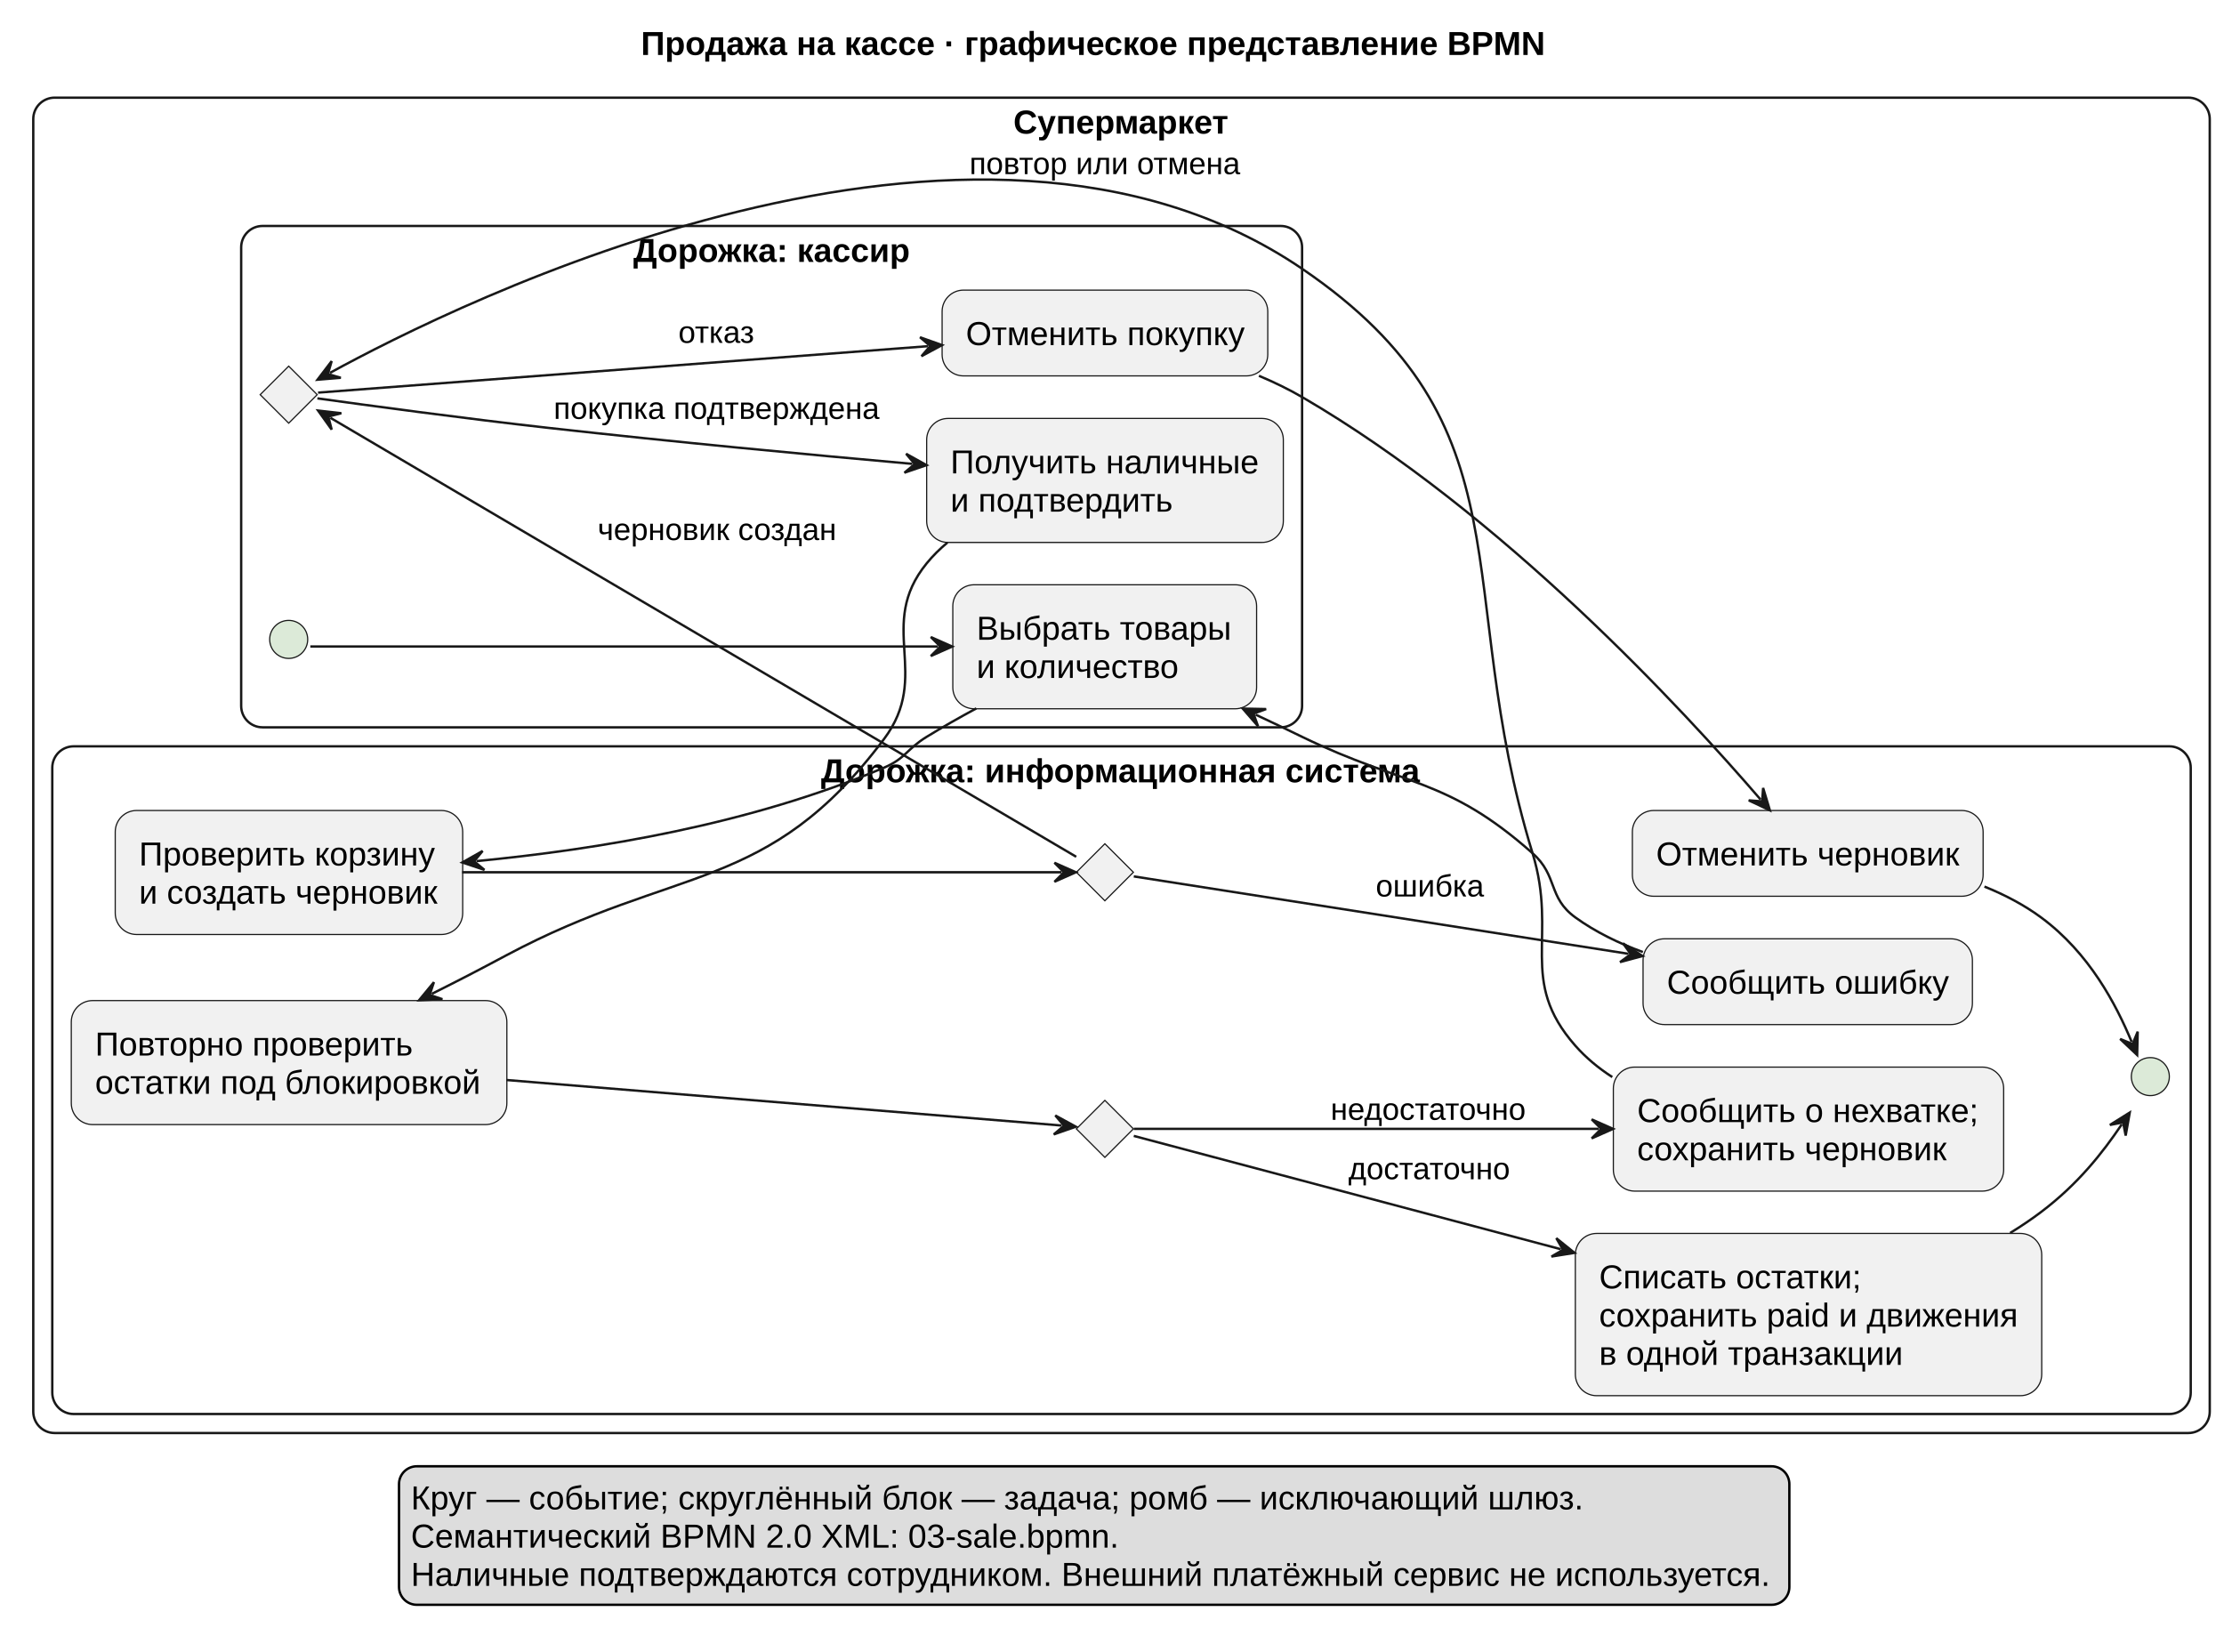
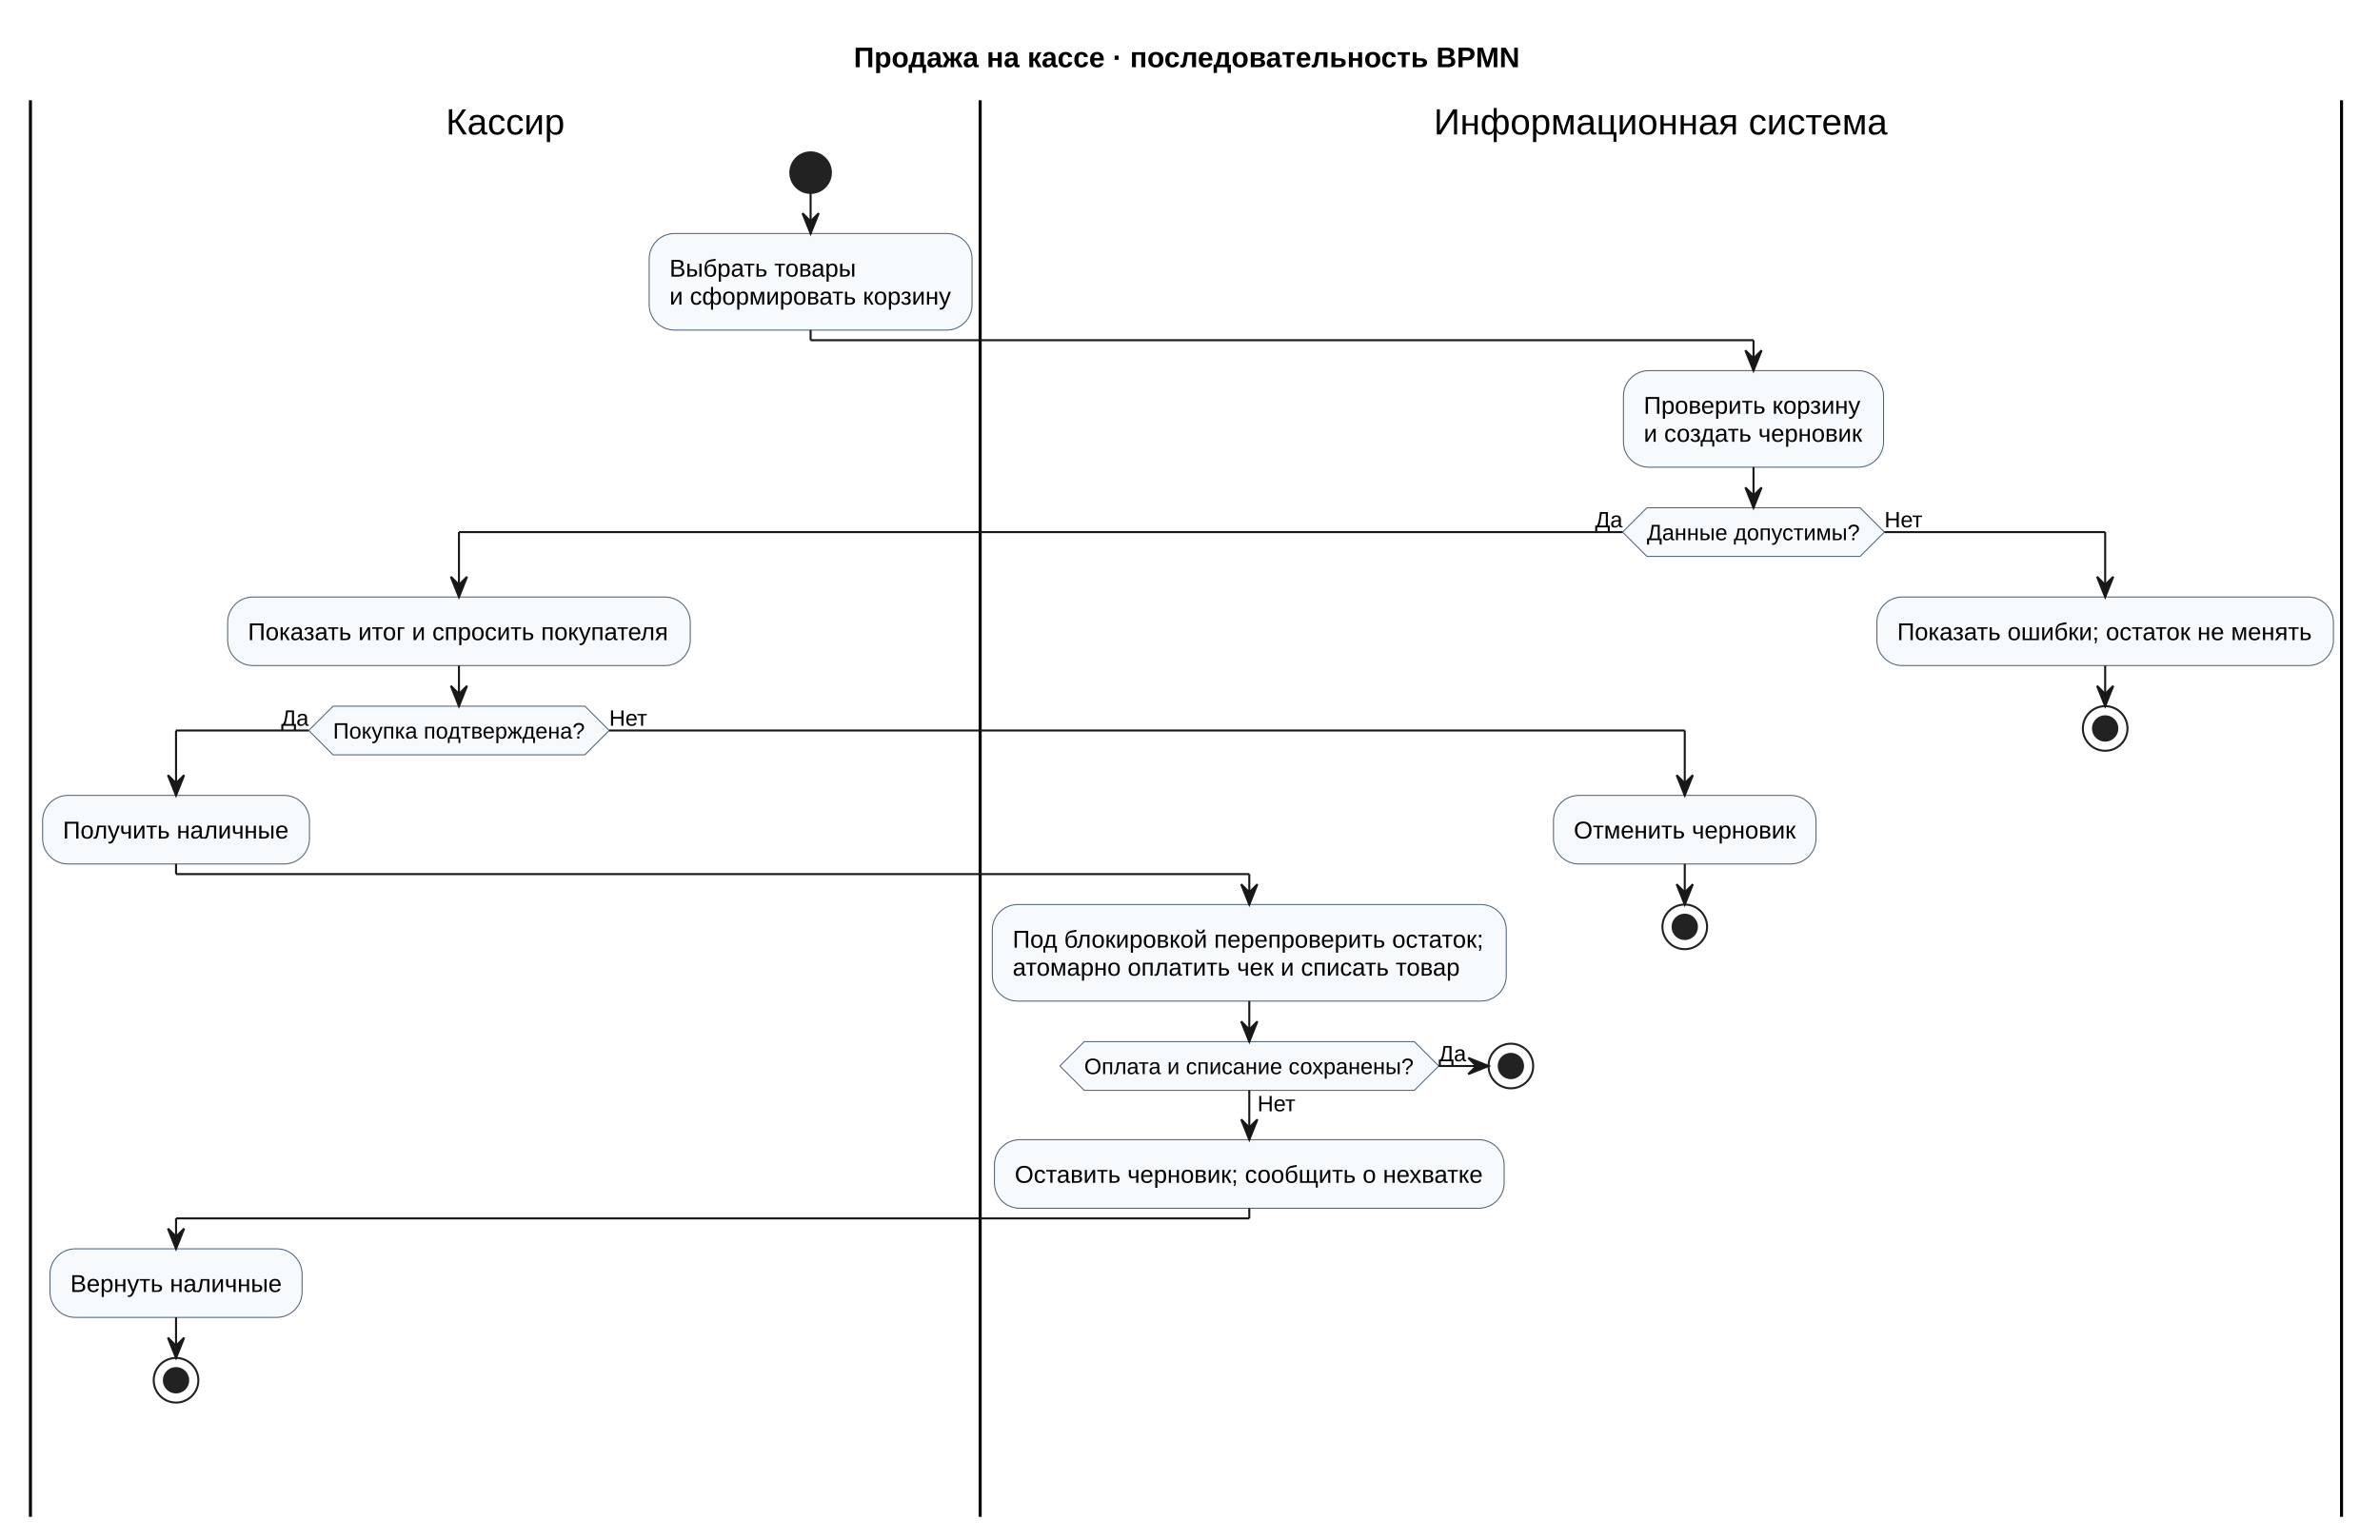
- <svg xmlns="http://www.w3.org/2000/svg" contentStyleType="text/css" data-diagram-type="CLASS" height="695px" preserveAspectRatio="none" style="width:936px;height:695px;background:#FFFFFF;" version="1.1" viewBox="0 0 936 695" width="936px" zoomAndPan="magnify">
+ <svg xmlns="http://www.w3.org/2000/svg" contentStyleType="text/css" data-diagram-type="ACTIVITY" height="759px" preserveAspectRatio="none" style="width:1173px;height:759px;background:#FFFFFF;" version="1.1" viewBox="0 0 1173 759" width="1173px" zoomAndPan="magnify">
  <defs />
  <g>
-     <g class="title" data-source-line="7">
-       <text fill="#000000" font-family="Arial" font-size="14" font-weight="bold" lengthAdjust="spacing" textLength="381.479" x="269.76" y="23.132">Продажа на кассе · графическое представление BPMN</text>
+     <g class="title" data-source-line="1">
+       <text fill="#000000" font-family="Arial" font-size="14" font-weight="bold" lengthAdjust="spacing" textLength="328.979" x="420.785" y="33.132">Продажа на кассе · последовательность BPMN</text>
    </g>
-     <g class="cluster" data-qualified-name="..........." data-source-line="8" id="ent0002">
-       <rect fill="none" height="562" rx="9" ry="9" style="stroke:#181818;stroke-width:1;" width="916" x="14" y="41.099" />
-       <text fill="#000000" font-family="Arial" font-size="14" font-weight="bold" lengthAdjust="spacing" textLength="91.034" x="426.483" y="56.23">Супермаркет</text>
-     </g>
-     <g class="cluster" data-qualified-name=".................... ......" data-source-line="9" id="ent0003">
-       <rect fill="none" height="211" rx="9" ry="9" style="stroke:#181818;stroke-width:1;" width="446.5" x="101.5" y="95.099" />
-       <text fill="#000000" font-family="Arial" font-size="14" font-weight="bold" lengthAdjust="spacing" textLength="116.423" x="266.539" y="110.231">Дорожка: кассир</text>
-     </g>
-     <g class="cluster" data-qualified-name=".................... .............. ......." data-source-line="16" id="ent0009">
-       <rect fill="none" height="281" rx="9" ry="9" style="stroke:#181818;stroke-width:1;" width="900" x="22" y="314.099" />
-       <text fill="#000000" font-family="Arial" font-size="14" font-weight="bold" lengthAdjust="spacing" textLength="252.943" x="345.528" y="329.231">Дорожка: информационная система</text>
-     </g>
-     <g class="entity" data-qualified-name=".................... .......Start" data-source-line="10" id="ent0004">
-       <ellipse cx="121.5" cy="269.099" fill="#DCEAD8" rx="8" ry="8" style="stroke:#181818;stroke-width:0.5;" />
-     </g>
-     <g class="entity" data-qualified-name=".................... .......Cart" data-source-line="11" id="ent0005">
-       <rect fill="#F1F1F1" height="52.197" rx="9" ry="9" style="stroke:#181818;stroke-width:0.5;" width="127.857" x="401" y="246.099" />
-       <text fill="#000000" font-family="Arial" font-size="14" lengthAdjust="spacing" textLength="107.857" x="411" y="269.231">Выбрать товары</text>
-       <text fill="#000000" font-family="Arial" font-size="14" lengthAdjust="spacing" textLength="85.326" x="411" y="285.329">и количество</text>
-     </g>
-     <g class="entity" data-qualified-name=".................... .......Cash" data-source-line="12" id="ent0006">
-       <rect fill="#F1F1F1" height="52.197" rx="9" ry="9" style="stroke:#181818;stroke-width:0.5;" width="150.108" x="390" y="176.099" />
-       <text fill="#000000" font-family="Arial" font-size="14" lengthAdjust="spacing" textLength="130.108" x="400" y="199.231">Получить наличные</text>
-       <text fill="#000000" font-family="Arial" font-size="14" lengthAdjust="spacing" textLength="94.363" x="400" y="215.329">и подтвердить</text>
-     </g>
-     <g class="entity" data-qualified-name=".................... .......Decision" id="ent0007">
-       <polygon fill="#F1F1F1" points="121.5,154.099,133.5,166.099,121.5,178.099,109.5,166.099,121.5,154.099" style="stroke:#181818;stroke-width:0.5;" />
-     </g>
-     <g class="entity" data-qualified-name=".................... .......Abort" data-source-line="14" id="ent0008">
-       <rect fill="#F1F1F1" height="36.099" rx="9" ry="9" style="stroke:#181818;stroke-width:0.5;" width="137.059" x="396.5" y="122.099" />
-       <text fill="#000000" font-family="Arial" font-size="14" lengthAdjust="spacing" textLength="117.059" x="406.5" y="145.231">Отменить покупку</text>
-     </g>
-     <g class="entity" data-qualified-name=".................... .............. ........Draft" data-source-line="17" id="ent0010">
-       <rect fill="#F1F1F1" height="52.197" rx="9" ry="9" style="stroke:#181818;stroke-width:0.5;" width="146.232" x="48.5" y="341.099" />
-       <text fill="#000000" font-family="Arial" font-size="14" lengthAdjust="spacing" textLength="124.728" x="58.5" y="364.231">Проверить корзину</text>
-       <text fill="#000000" font-family="Arial" font-size="14" lengthAdjust="spacing" textLength="126.232" x="58.5" y="380.329">и создать черновик</text>
-     </g>
-     <g class="entity" data-qualified-name=".................... .............. ........Valid" id="ent0011">
-       <polygon fill="#F1F1F1" points="465,355.099,477,367.099,465,379.099,453,367.099,465,355.099" style="stroke:#181818;stroke-width:0.5;" />
-     </g>
-     <g class="entity" data-qualified-name=".................... .............. ........Error" data-source-line="19" id="ent0012">
-       <rect fill="#F1F1F1" height="36.099" rx="9" ry="9" style="stroke:#181818;stroke-width:0.5;" width="138.617" x="691.5" y="395.099" />
-       <text fill="#000000" font-family="Arial" font-size="14" lengthAdjust="spacing" textLength="118.617" x="701.5" y="418.231">Сообщить ошибку</text>
-     </g>
-     <g class="entity" data-qualified-name=".................... .............. ........Check" data-source-line="20" id="ent0013">
-       <rect fill="#F1F1F1" height="52.197" rx="9" ry="9" style="stroke:#181818;stroke-width:0.5;" width="183.317" x="30" y="421.099" />
-       <text fill="#000000" font-family="Arial" font-size="14" lengthAdjust="spacing" textLength="134.367" x="40" y="444.231">Повторно проверить</text>
-       <text fill="#000000" font-family="Arial" font-size="14" lengthAdjust="spacing" textLength="163.317" x="40" y="460.329">остатки под блокировкой</text>
-     </g>
-     <g class="entity" data-qualified-name=".................... .............. ........Available" id="ent0014">
-       <polygon fill="#F1F1F1" points="465,463.099,477,475.099,465,487.099,453,475.099,465,463.099" style="stroke:#181818;stroke-width:0.5;" />
-     </g>
-     <g class="entity" data-qualified-name=".................... .............. ........StockError" data-source-line="22" id="ent0015">
-       <rect fill="#F1F1F1" height="52.197" rx="9" ry="9" style="stroke:#181818;stroke-width:0.5;" width="164.266" x="679" y="449.099" />
-       <text fill="#000000" font-family="Arial" font-size="14" lengthAdjust="spacing" textLength="144.266" x="689" y="472.231">Сообщить о нехватке;</text>
-       <text fill="#000000" font-family="Arial" font-size="14" lengthAdjust="spacing" textLength="130.273" x="689" y="488.329">сохранить черновик</text>
-     </g>
-     <g class="entity" data-qualified-name=".................... .............. ........Cancel" data-source-line="23" id="ent0016">
-       <rect fill="#F1F1F1" height="36.099" rx="9" ry="9" style="stroke:#181818;stroke-width:0.5;" width="147.627" x="687" y="341.099" />
-       <text fill="#000000" font-family="Arial" font-size="14" lengthAdjust="spacing" textLength="127.627" x="697" y="364.231">Отменить черновик</text>
-     </g>
-     <g class="entity" data-qualified-name=".................... .............. ........Commit" data-source-line="24" id="ent0017">
-       <rect fill="#F1F1F1" height="68.296" rx="9" ry="9" style="stroke:#181818;stroke-width:0.5;" width="196.285" x="663" y="519.099" />
-       <text fill="#000000" font-family="Arial" font-size="14" lengthAdjust="spacing" textLength="111.125" x="673" y="542.231">Списать остатки;</text>
-       <text fill="#000000" font-family="Arial" font-size="14" lengthAdjust="spacing" textLength="176.285" x="673" y="558.329">сохранить paid и движения</text>
-       <text fill="#000000" font-family="Arial" font-size="14" lengthAdjust="spacing" textLength="128.215" x="673" y="574.428">в одной транзакции</text>
-     </g>
-     <g class="entity" data-qualified-name=".................... .............. ........End" data-source-line="25" id="ent0018">
-       <ellipse cx="905" cy="453.099" fill="#DCEAD8" rx="8" ry="8" style="stroke:#181818;stroke-width:0.5;" />
-     </g>
-     <g class="link" data-entity-1="ent0004" data-entity-2="ent0005" data-link-type="dependency" id="lnk19">
-       <polygon fill="#181818" points="400.749,272.099,391.749,268.099,395.749,272.099,391.749,276.099,400.749,272.099" style="stroke:#181818;stroke-width:1;" />
-       <path d="M130.605,272.099 C166.664,272.099 308.527,272.099 394.749,272.099" fill="none" style="stroke:#181818;stroke-width:1;" />
-     </g>
-     <g class="link" data-entity-1="ent0005" data-entity-2="ent0010" data-link-type="dependency" id="lnk20">
-       <polygon fill="#181818" points="194.549,362.981,203.892,366.096,199.526,362.5,203.122,358.133,194.549,362.981" style="stroke:#181818;stroke-width:1;" />
-       <path d="M410.908,298.126 C403.785,301.976 396.649,306.023 390,310.099 C381.587,315.256 381.089,319.256 372,323.099 C315.182,347.122 251.707,357.452 200.521,362.404" fill="none" style="stroke:#181818;stroke-width:1;" />
-     </g>
-     <g class="link" data-entity-1="ent0010" data-entity-2="ent0011" data-link-type="dependency" id="lnk21">
-       <polygon fill="#181818" points="452.784,367.099,443.784,363.099,447.784,367.099,443.784,371.099,452.784,367.099" style="stroke:#181818;stroke-width:1;" />
-       <path d="M194.506,367.099 C279.239,367.099 407.4,367.099 446.784,367.099" fill="none" style="stroke:#181818;stroke-width:1;" />
-     </g>
-     <g class="link" data-entity-1="ent0011" data-entity-2="ent0012" data-link-type="dependency" id="lnk22">
-       <polygon fill="#181818" points="691.314,402.352,683.04,397.009,686.374,401.579,681.803,404.913,691.314,402.352" style="stroke:#181818;stroke-width:1;" />
-       <path d="M477.166,368.846 C511.779,374.261 613.341,390.152 685.386,401.424" fill="none" style="stroke:#181818;stroke-width:1;" />
-       <text fill="#000000" font-family="Arial" font-size="13" lengthAdjust="spacing" textLength="45.284" x="579" y="377.293">ошибка</text>
-     </g>
-     <g class="link" data-entity-1="ent0012" data-entity-2="ent0005" data-link-type="dependency" id="lnk23">
-       <polygon fill="#181818" points="523.022,298.221,529.475,305.662,527.55,300.343,532.869,298.418,523.022,298.221" style="stroke:#181818;stroke-width:1;" />
-       <path d="M691.422,400.676 C681.332,397.006 671.492,392.253 663,386.099 C651.322,377.635 655.792,368.666 645,359.099 C608.857,327.06 591.473,331.145 548,310.099 C539.95,306.202 536.853,304.702 528.455,300.767" fill="none" style="stroke:#181818;stroke-width:1;" />
-     </g>
-     <g class="link" data-entity-1="ent0011" data-entity-2="ent0007" data-link-type="dependency" id="lnk24">
-       <polygon fill="#181818" points="133.862,172.786,139.59,180.799,138.171,175.322,143.648,173.904,133.862,172.786" style="stroke:#181818;stroke-width:1;" />
-       <path d="M452.94,360.589 C401.499,330.312 191.113,206.483 139.033,175.83" fill="none" style="stroke:#181818;stroke-width:1;" />
-       <text fill="#000000" font-family="Arial" font-size="13" lengthAdjust="spacing" textLength="100.794" x="251.5" y="227.292">черновик создан</text>
-     </g>
-     <g class="link" data-entity-1="ent0007" data-entity-2="ent0006" data-link-type="dependency" id="lnk25">
-       <polygon fill="#181818" points="389.954,195.758,381.345,190.975,384.974,195.314,380.634,198.943,389.954,195.758" style="stroke:#181818;stroke-width:1;" />
-       <path d="M133.575,167.655 C153.188,170.382 195.325,176.114 231,180.099 C284.1,186.03 338.151,191.139 383.978,195.225" fill="none" style="stroke:#181818;stroke-width:1;" />
-       <text fill="#000000" font-family="Arial" font-size="13" lengthAdjust="spacing" textLength="137.122" x="233" y="176.292">покупка подтверждена</text>
-     </g>
-     <g class="link" data-entity-1="ent0007" data-entity-2="ent0008" data-link-type="dependency" id="lnk26">
-       <polygon fill="#181818" points="396.48,145.239,387.202,141.934,391.494,145.619,387.809,149.911,396.48,145.239" style="stroke:#181818;stroke-width:1;" />
-       <path d="M133.862,165.234 C174.137,162.167 306.196,152.113 390.497,145.695" fill="none" style="stroke:#181818;stroke-width:1;" />
-       <text fill="#000000" font-family="Arial" font-size="13" lengthAdjust="spacing" textLength="32.062" x="285.5" y="144.292">отказ</text>
-     </g>
-     <g class="link" data-entity-1="ent0008" data-entity-2="ent0016" data-link-type="dependency" id="lnk27">
-       <polygon fill="#181818" points="744.882,341.045,742.038,331.615,741.618,337.257,735.977,336.837,744.882,341.045" style="stroke:#181818;stroke-width:1;" />
-       <path d="M529.839,158.156 C536.137,160.808 542.3,163.782 548,167.099 C632.55,216.299 708.598,298.93 740.965,336.499" fill="none" style="stroke:#181818;stroke-width:1;" />
-     </g>
-     <g class="link" data-entity-1="ent0006" data-entity-2="ent0013" data-link-type="dependency" id="lnk28">
-       <polygon fill="#181818" points="176.362,420.961,186.2,420.514,180.834,418.725,182.623,413.359,176.362,420.961" style="stroke:#181818;stroke-width:1;" />
-       <path d="M398.775,228.317 C395.567,230.984 392.604,233.904 390,237.099 C368.617,263.337 392.344,284.047 372,311.099 C323.063,376.173 284.817,363.734 213,402.099 C201.237,408.382 193.849,412.218 181.728,418.278" fill="none" style="stroke:#181818;stroke-width:1;" />
-     </g>
-     <g class="link" data-entity-1="ent0013" data-entity-2="ent0014" data-link-type="dependency" id="lnk29">
-       <polygon fill="#181818" points="452.786,474.179,444.143,469.457,447.803,473.771,443.49,477.43,452.786,474.179" style="stroke:#181818;stroke-width:1;" />
-       <path d="M213.119,454.529 C297.692,461.463 410.203,470.688 446.807,473.689" fill="none" style="stroke:#181818;stroke-width:1;" />
-     </g>
-     <g class="link" data-entity-1="ent0014" data-entity-2="ent0017" data-link-type="dependency" id="lnk30">
-       <polygon fill="#181818" points="662.667,527.276,654.994,521.101,657.834,525.993,652.942,528.834,662.667,527.276" style="stroke:#181818;stroke-width:1;" />
-       <path d="M477.166,478.061 C507.426,486.089 587.587,507.356 656.867,525.737" fill="none" style="stroke:#181818;stroke-width:1;" />
-       <text fill="#000000" font-family="Arial" font-size="13" lengthAdjust="spacing" textLength="68.866" x="567.5" y="496.293">достаточно</text>
-     </g>
-     <g class="link" data-entity-1="ent0014" data-entity-2="ent0015" data-link-type="dependency" id="lnk31">
-       <polygon fill="#181818" points="678.882,475.099,669.882,471.099,673.882,475.099,669.882,479.099,678.882,475.099" style="stroke:#181818;stroke-width:1;" />
-       <path d="M477.166,475.099 C509.839,475.099 601.446,475.099 672.882,475.099" fill="none" style="stroke:#181818;stroke-width:1;" />
-       <text fill="#000000" font-family="Arial" font-size="13" lengthAdjust="spacing" textLength="83.275" x="560" y="471.293">недостаточно</text>
-     </g>
-     <g class="link" data-entity-1="ent0015" data-entity-2="ent0007" data-link-type="dependency" id="lnk32">
-       <polygon fill="#181818" points="133.616,159.81,143.431,158.991,138,157.406,139.585,151.976,133.616,159.81" style="stroke:#181818;stroke-width:1;" />
-       <path d="M678.554,453.295 C672.791,449.568 667.494,445.206 663,440.099 C638.639,412.412 655.797,394.361 645,359.099 C610.591,246.723 645.157,179.226 548,113.099 C409.534,18.855 191.038,128.331 138.877,156.925" fill="none" style="stroke:#181818;stroke-width:1;" />
-       <text fill="#000000" font-family="Arial" font-size="13" lengthAdjust="spacing" textLength="114.683" x="408" y="73.293">повтор или отмена</text>
-     </g>
-     <g class="link" data-entity-1="ent0017" data-entity-2="ent0018" data-link-type="dependency" id="lnk33">
-       <polygon fill="#181818" points="896.336,468.221,887.986,473.444,893.539,472.366,894.618,477.919,896.336,468.221" style="stroke:#181818;stroke-width:1;" />
-       <path d="M845.977,518.925 C850.507,516.149 854.884,513.206 859,510.099 C874.583,498.334 884.91,485.155 892.98,473.195" fill="none" style="stroke:#181818;stroke-width:1;" />
-     </g>
-     <g class="link" data-entity-1="ent0016" data-entity-2="ent0018" data-link-type="dependency" id="lnk34">
-       <polygon fill="#181818" points="899.447,444.017,899.68,434.171,897.525,439.401,892.294,437.246,899.447,444.017" style="stroke:#181818;stroke-width:1;" />
-       <path d="M835.182,373.131 C843.659,376.552 851.825,380.807 859,386.099 C879.347,401.105 890.598,422.767 897.14,438.478" fill="none" style="stroke:#181818;stroke-width:1;" />
-     </g>
-     <g class="legend" data-source-line="44">
-       <rect fill="#DDDDDD" height="58.296" rx="7.5" ry="7.5" style="stroke:#000000;stroke-width:1;" width="585.148" x="167.926" y="617.099" />
-       <text fill="#000000" font-family="Arial" font-size="14" lengthAdjust="spacing" textLength="495.045" x="172.926" y="635.231">Круг — событие; скруглённый блок — задача; ромб — исключающий шлюз.</text>
-       <text fill="#000000" font-family="Arial" font-size="14" lengthAdjust="spacing" textLength="297.978" x="172.926" y="651.329">Семантический BPMN 2.0 XML: 03-sale.bpmn.</text>
-       <text fill="#000000" font-family="Arial" font-size="14" lengthAdjust="spacing" textLength="575.148" x="172.926" y="667.428">Наличные подтверждаются сотрудником. Внешний платёжный сервис не используется.</text>
-     </g>
+     <rect fill="none" height="20.698" style="stroke:none;stroke-width:1;" width="1140.55" x="15" y="49.413" />
+     <ellipse cx="399.516" cy="85.111" fill="#222222" rx="10" ry="10" style="stroke:#222222;stroke-width:1;" />
+     <rect fill="#F7FAFC" height="47.598" rx="12.5" ry="12.5" style="stroke:#526579;stroke-width:0.5;" width="159.119" x="319.957" y="115.111" />
+     <text fill="#000000" font-family="Arial" font-size="12" lengthAdjust="spacing" textLength="92.449" x="329.957" y="136.367">Выбрать товары</text>
+     <text fill="#000000" font-family="Arial" font-size="12" lengthAdjust="spacing" textLength="139.119" x="329.957" y="150.166">и сформировать корзину</text>
+     <rect fill="#F7FAFC" height="33.799" rx="12.5" ry="12.5" style="stroke:#526579;stroke-width:0.5;" width="227.996" x="112.199" y="294.307" />
+     <text fill="#000000" font-family="Arial" font-size="12" lengthAdjust="spacing" textLength="207.996" x="122.199" y="315.562">Показать итог и спросить покупателя</text>
+     <polygon fill="#F7FAFC" points="164.15,348.106,288.244,348.106,300.244,360.106,288.244,372.106,164.15,372.106,152.15,360.106,164.15,348.106" style="stroke:#526579;stroke-width:0.5;" />
+     <text fill="#000000" font-family="Arial" font-size="11" lengthAdjust="spacing" textLength="124.094" x="164.15" y="364.099">Покупка подтверждена?</text>
+     <text fill="#000000" font-family="Arial" font-size="11" lengthAdjust="spacing" textLength="13.567" x="138.583" y="357.774">Да</text>
+     <text fill="#000000" font-family="Arial" font-size="11" lengthAdjust="spacing" textLength="19.1" x="300.244" y="357.774">Нет</text>
+     <rect fill="#F7FAFC" height="33.799" rx="12.5" ry="12.5" style="stroke:#526579;stroke-width:0.5;" width="131.522" x="21" y="392.106" />
+     <text fill="#000000" font-family="Arial" font-size="12" lengthAdjust="spacing" textLength="111.522" x="31" y="413.361">Получить наличные</text>
+     <rect fill="#F7FAFC" height="33.799" rx="12.5" ry="12.5" style="stroke:#526579;stroke-width:0.5;" width="124.244" x="24.639" y="615.625" />
+     <text fill="#000000" font-family="Arial" font-size="12" lengthAdjust="spacing" textLength="104.244" x="34.639" y="636.881">Вернуть наличные</text>
+     <ellipse cx="86.761" cy="680.424" fill="none" rx="11" ry="11" style="stroke:#222222;stroke-width:1;" />
+     <ellipse cx="86.761" cy="680.424" fill="#222222" rx="6" ry="6" style="stroke:#222222;stroke-width:1;" />
+     <line style="stroke:#000000;stroke-width:1.5;" x1="15" x2="15" y1="49.413" y2="747.749" />
+     <rect fill="#F7FAFC" height="47.598" rx="12.5" ry="12.5" style="stroke:#526579;stroke-width:0.5;" width="128.199" x="800.127" y="182.709" />
+     <text fill="#000000" font-family="Arial" font-size="12" lengthAdjust="spacing" textLength="106.91" x="810.127" y="203.965">Проверить корзину</text>
+     <text fill="#000000" font-family="Arial" font-size="12" lengthAdjust="spacing" textLength="108.199" x="810.127" y="217.764">и создать черновик</text>
+     <polygon fill="#F7FAFC" points="811.697,250.307,916.756,250.307,928.756,262.307,916.756,274.307,811.697,274.307,799.697,262.307,811.697,250.307" style="stroke:#526579;stroke-width:0.5;" />
+     <text fill="#000000" font-family="Arial" font-size="11" lengthAdjust="spacing" textLength="105.059" x="811.697" y="266.3">Данные допустимы?</text>
+     <text fill="#000000" font-family="Arial" font-size="11" lengthAdjust="spacing" textLength="13.567" x="786.13" y="259.976">Да</text>
+     <text fill="#000000" font-family="Arial" font-size="11" lengthAdjust="spacing" textLength="19.1" x="928.756" y="259.976">Нет</text>
+     <rect fill="#F7FAFC" height="47.598" rx="12.5" ry="12.5" style="stroke:#526579;stroke-width:0.5;" width="253.291" x="489.076" y="445.904" />
+     <text fill="#000000" font-family="Arial" font-size="12" lengthAdjust="spacing" textLength="233.291" x="499.076" y="467.16">Под блокировкой перепроверить остаток;</text>
+     <text fill="#000000" font-family="Arial" font-size="12" lengthAdjust="spacing" textLength="221.602" x="499.076" y="480.959">атомарно оплатить чек и списать товар</text>
+     <rect fill="#F7FAFC" height="33.799" rx="12.5" ry="12.5" style="stroke:#526579;stroke-width:0.5;" width="251.217" x="490.113" y="561.826" />
+     <text fill="#000000" font-family="Arial" font-size="12" lengthAdjust="spacing" textLength="231.217" x="500.113" y="583.082">Оставить черновик; сообщить о нехватке</text>
+     <polygon fill="#F7FAFC" points="534.362,513.502,697.08,513.502,709.08,525.502,697.08,537.502,534.362,537.502,522.362,525.502,534.362,513.502" style="stroke:#526579;stroke-width:0.5;" />
+     <text fill="#000000" font-family="Arial" font-size="11" lengthAdjust="spacing" textLength="19.1" x="619.721" y="547.82">Нет</text>
+     <text fill="#000000" font-family="Arial" font-size="11" lengthAdjust="spacing" textLength="162.717" x="534.362" y="529.495">Оплата и списание сохранены?</text>
+     <text fill="#000000" font-family="Arial" font-size="11" lengthAdjust="spacing" textLength="13.567" x="709.08" y="523.171">Да</text>
+     <ellipse cx="744.647" cy="525.502" fill="none" rx="11" ry="11" style="stroke:#222222;stroke-width:1;" />
+     <ellipse cx="744.647" cy="525.502" fill="#222222" rx="6" ry="6" style="stroke:#222222;stroke-width:1;" />
+     <rect fill="#F7FAFC" height="33.799" rx="12.5" ry="12.5" style="stroke:#526579;stroke-width:0.5;" width="129.394" x="765.647" y="392.106" />
+     <text fill="#000000" font-family="Arial" font-size="12" lengthAdjust="spacing" textLength="109.394" x="775.647" y="413.361">Отменить черновик</text>
+     <ellipse cx="830.345" cy="456.904" fill="none" rx="11" ry="11" style="stroke:#222222;stroke-width:1;" />
+     <ellipse cx="830.345" cy="456.904" fill="#222222" rx="6" ry="6" style="stroke:#222222;stroke-width:1;" />
+     <rect fill="#F7FAFC" height="33.799" rx="12.5" ry="12.5" style="stroke:#526579;stroke-width:0.5;" width="225.008" x="925.042" y="294.307" />
+     <text fill="#000000" font-family="Arial" font-size="12" lengthAdjust="spacing" textLength="205.008" x="935.042" y="315.562">Показать ошибки; остаток не менять</text>
+     <ellipse cx="1037.546" cy="359.106" fill="none" rx="11" ry="11" style="stroke:#222222;stroke-width:1;" />
+     <ellipse cx="1037.546" cy="359.106" fill="#222222" rx="6" ry="6" style="stroke:#222222;stroke-width:1;" />
+     <line style="stroke:#000000;stroke-width:1.5;" x1="483.076" x2="483.076" y1="49.413" y2="747.749" />
+     <line style="stroke:#000000;stroke-width:1.5;" x1="1154.05" x2="1154.05" y1="49.413" y2="747.749" />
+     <line style="stroke:#181818;stroke-width:1;" x1="399.516" x2="399.516" y1="95.111" y2="115.111" />
+     <polygon fill="#181818" points="395.516,105.111,399.516,115.111,403.516,105.111,399.516,109.111" style="stroke:#181818;stroke-width:1;" />
+     <line style="stroke:#181818;stroke-width:1;" x1="86.761" x2="86.761" y1="649.424" y2="669.424" />
+     <polygon fill="#181818" points="82.761,659.424,86.761,669.424,90.761,659.424,86.761,663.424" style="stroke:#181818;stroke-width:1;" />
+     <line style="stroke:#181818;stroke-width:1;" x1="152.15" x2="86.761" y1="360.106" y2="360.106" />
+     <line style="stroke:#181818;stroke-width:1;" x1="86.761" x2="86.761" y1="360.106" y2="392.106" />
+     <polygon fill="#181818" points="82.761,382.106,86.761,392.106,90.761,382.106,86.761,386.106" style="stroke:#181818;stroke-width:1;" />
+     <line style="stroke:#181818;stroke-width:1;" x1="226.197" x2="226.197" y1="328.106" y2="348.106" />
+     <polygon fill="#181818" points="222.197,338.106,226.197,348.106,230.197,338.106,226.197,342.106" style="stroke:#181818;stroke-width:1;" />
+     <line style="stroke:#181818;stroke-width:1;" x1="615.721" x2="615.721" y1="537.502" y2="561.826" />
+     <polygon fill="#181818" points="611.721,551.826,615.721,561.826,619.721,551.826,615.721,555.826" style="stroke:#181818;stroke-width:1;" />
+     <line style="stroke:#181818;stroke-width:1;" x1="709.08" x2="733.647" y1="525.502" y2="525.502" />
+     <polygon fill="#181818" points="723.647,521.502,733.647,525.502,723.647,529.502,727.647,525.502" style="stroke:#181818;stroke-width:1;" />
+     <line style="stroke:#181818;stroke-width:1;" x1="615.721" x2="615.721" y1="493.502" y2="513.502" />
+     <polygon fill="#181818" points="611.721,503.502,615.721,513.502,619.721,503.502,615.721,507.502" style="stroke:#181818;stroke-width:1;" />
+     <line style="stroke:#181818;stroke-width:1;" x1="830.345" x2="830.345" y1="425.904" y2="445.904" />
+     <polygon fill="#181818" points="826.345,435.904,830.345,445.904,834.345,435.904,830.345,439.904" style="stroke:#181818;stroke-width:1;" />
+     <line style="stroke:#181818;stroke-width:1;" x1="1037.546" x2="1037.546" y1="328.106" y2="348.106" />
+     <polygon fill="#181818" points="1033.546,338.106,1037.546,348.106,1041.546,338.106,1037.546,342.106" style="stroke:#181818;stroke-width:1;" />
+     <line style="stroke:#181818;stroke-width:1;" x1="928.756" x2="1037.546" y1="262.307" y2="262.307" />
+     <line style="stroke:#181818;stroke-width:1;" x1="1037.546" x2="1037.546" y1="262.307" y2="294.307" />
+     <polygon fill="#181818" points="1033.546,284.307,1037.546,294.307,1041.546,284.307,1037.546,288.307" style="stroke:#181818;stroke-width:1;" />
+     <line style="stroke:#181818;stroke-width:1;" x1="864.227" x2="864.227" y1="230.307" y2="250.307" />
+     <polygon fill="#181818" points="860.227,240.307,864.227,250.307,868.227,240.307,864.227,244.307" style="stroke:#181818;stroke-width:1;" />
+     <line style="stroke:#181818;stroke-width:1;" x1="399.516" x2="399.516" y1="162.709" y2="167.709" />
+     <line style="stroke:#181818;stroke-width:1;" x1="399.516" x2="864.227" y1="167.709" y2="167.709" />
+     <line style="stroke:#181818;stroke-width:1;" x1="864.227" x2="864.227" y1="167.709" y2="182.709" />
+     <polygon fill="#181818" points="860.227,172.709,864.227,182.709,868.227,172.709,864.227,176.709" style="stroke:#181818;stroke-width:1;" />
+     <line style="stroke:#181818;stroke-width:1;" x1="86.761" x2="86.761" y1="425.904" y2="430.904" />
+     <line style="stroke:#181818;stroke-width:1;" x1="86.761" x2="615.721" y1="430.904" y2="430.904" />
+     <line style="stroke:#181818;stroke-width:1;" x1="615.721" x2="615.721" y1="430.904" y2="445.904" />
+     <polygon fill="#181818" points="611.721,435.904,615.721,445.904,619.721,435.904,615.721,439.904" style="stroke:#181818;stroke-width:1;" />
+     <line style="stroke:#181818;stroke-width:1;" x1="615.721" x2="615.721" y1="595.625" y2="600.625" />
+     <line style="stroke:#181818;stroke-width:1;" x1="615.721" x2="86.761" y1="600.625" y2="600.625" />
+     <line style="stroke:#181818;stroke-width:1;" x1="86.761" x2="86.761" y1="600.625" y2="615.625" />
+     <polygon fill="#181818" points="82.761,605.625,86.761,615.625,90.761,605.625,86.761,609.625" style="stroke:#181818;stroke-width:1;" />
+     <line style="stroke:#181818;stroke-width:1;" x1="300.244" x2="830.345" y1="360.106" y2="360.106" />
+     <line style="stroke:#181818;stroke-width:1;" x1="830.345" x2="830.345" y1="360.106" y2="392.106" />
+     <polygon fill="#181818" points="826.345,382.106,830.345,392.106,834.345,382.106,830.345,386.106" style="stroke:#181818;stroke-width:1;" />
+     <line style="stroke:#181818;stroke-width:1;" x1="799.697" x2="226.197" y1="262.307" y2="262.307" />
+     <line style="stroke:#181818;stroke-width:1;" x1="226.197" x2="226.197" y1="262.307" y2="294.307" />
+     <polygon fill="#181818" points="222.197,284.307,226.197,294.307,230.197,284.307,226.197,288.307" style="stroke:#181818;stroke-width:1;" />
+     <text fill="#000000" font-family="Arial" font-size="18" lengthAdjust="spacing" textLength="58.562" x="219.757" y="66.297">Кассир</text>
+     <text fill="#000000" font-family="Arial" font-size="18" lengthAdjust="spacing" textLength="223.805" x="706.66" y="66.297">Информационная система</text>
  </g>
</svg>
